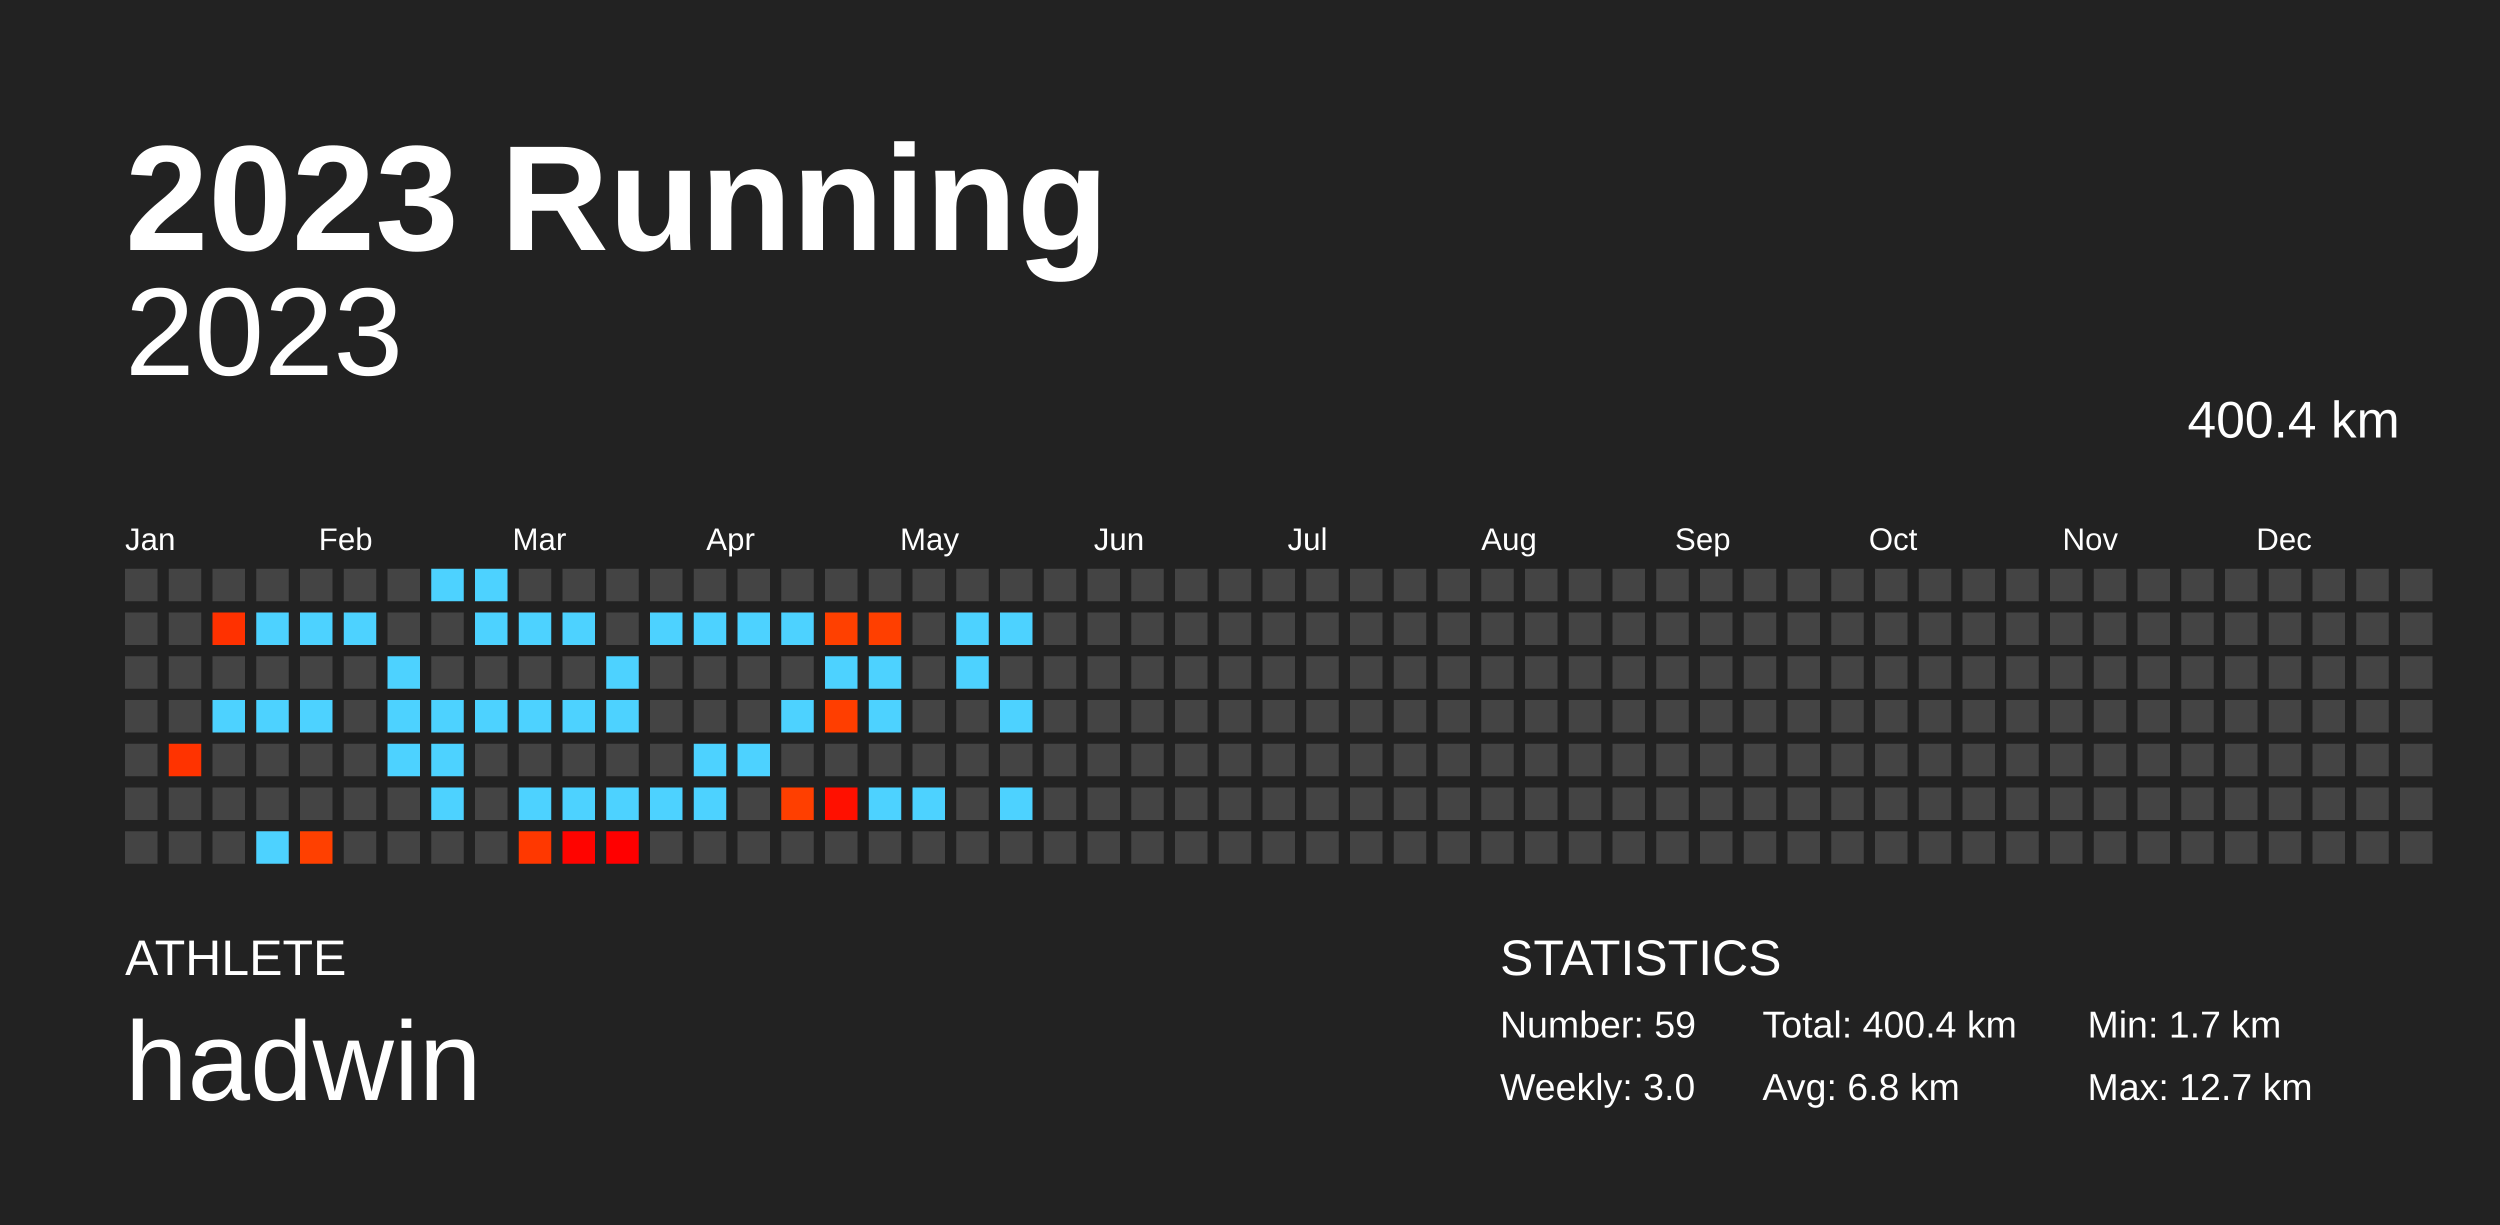
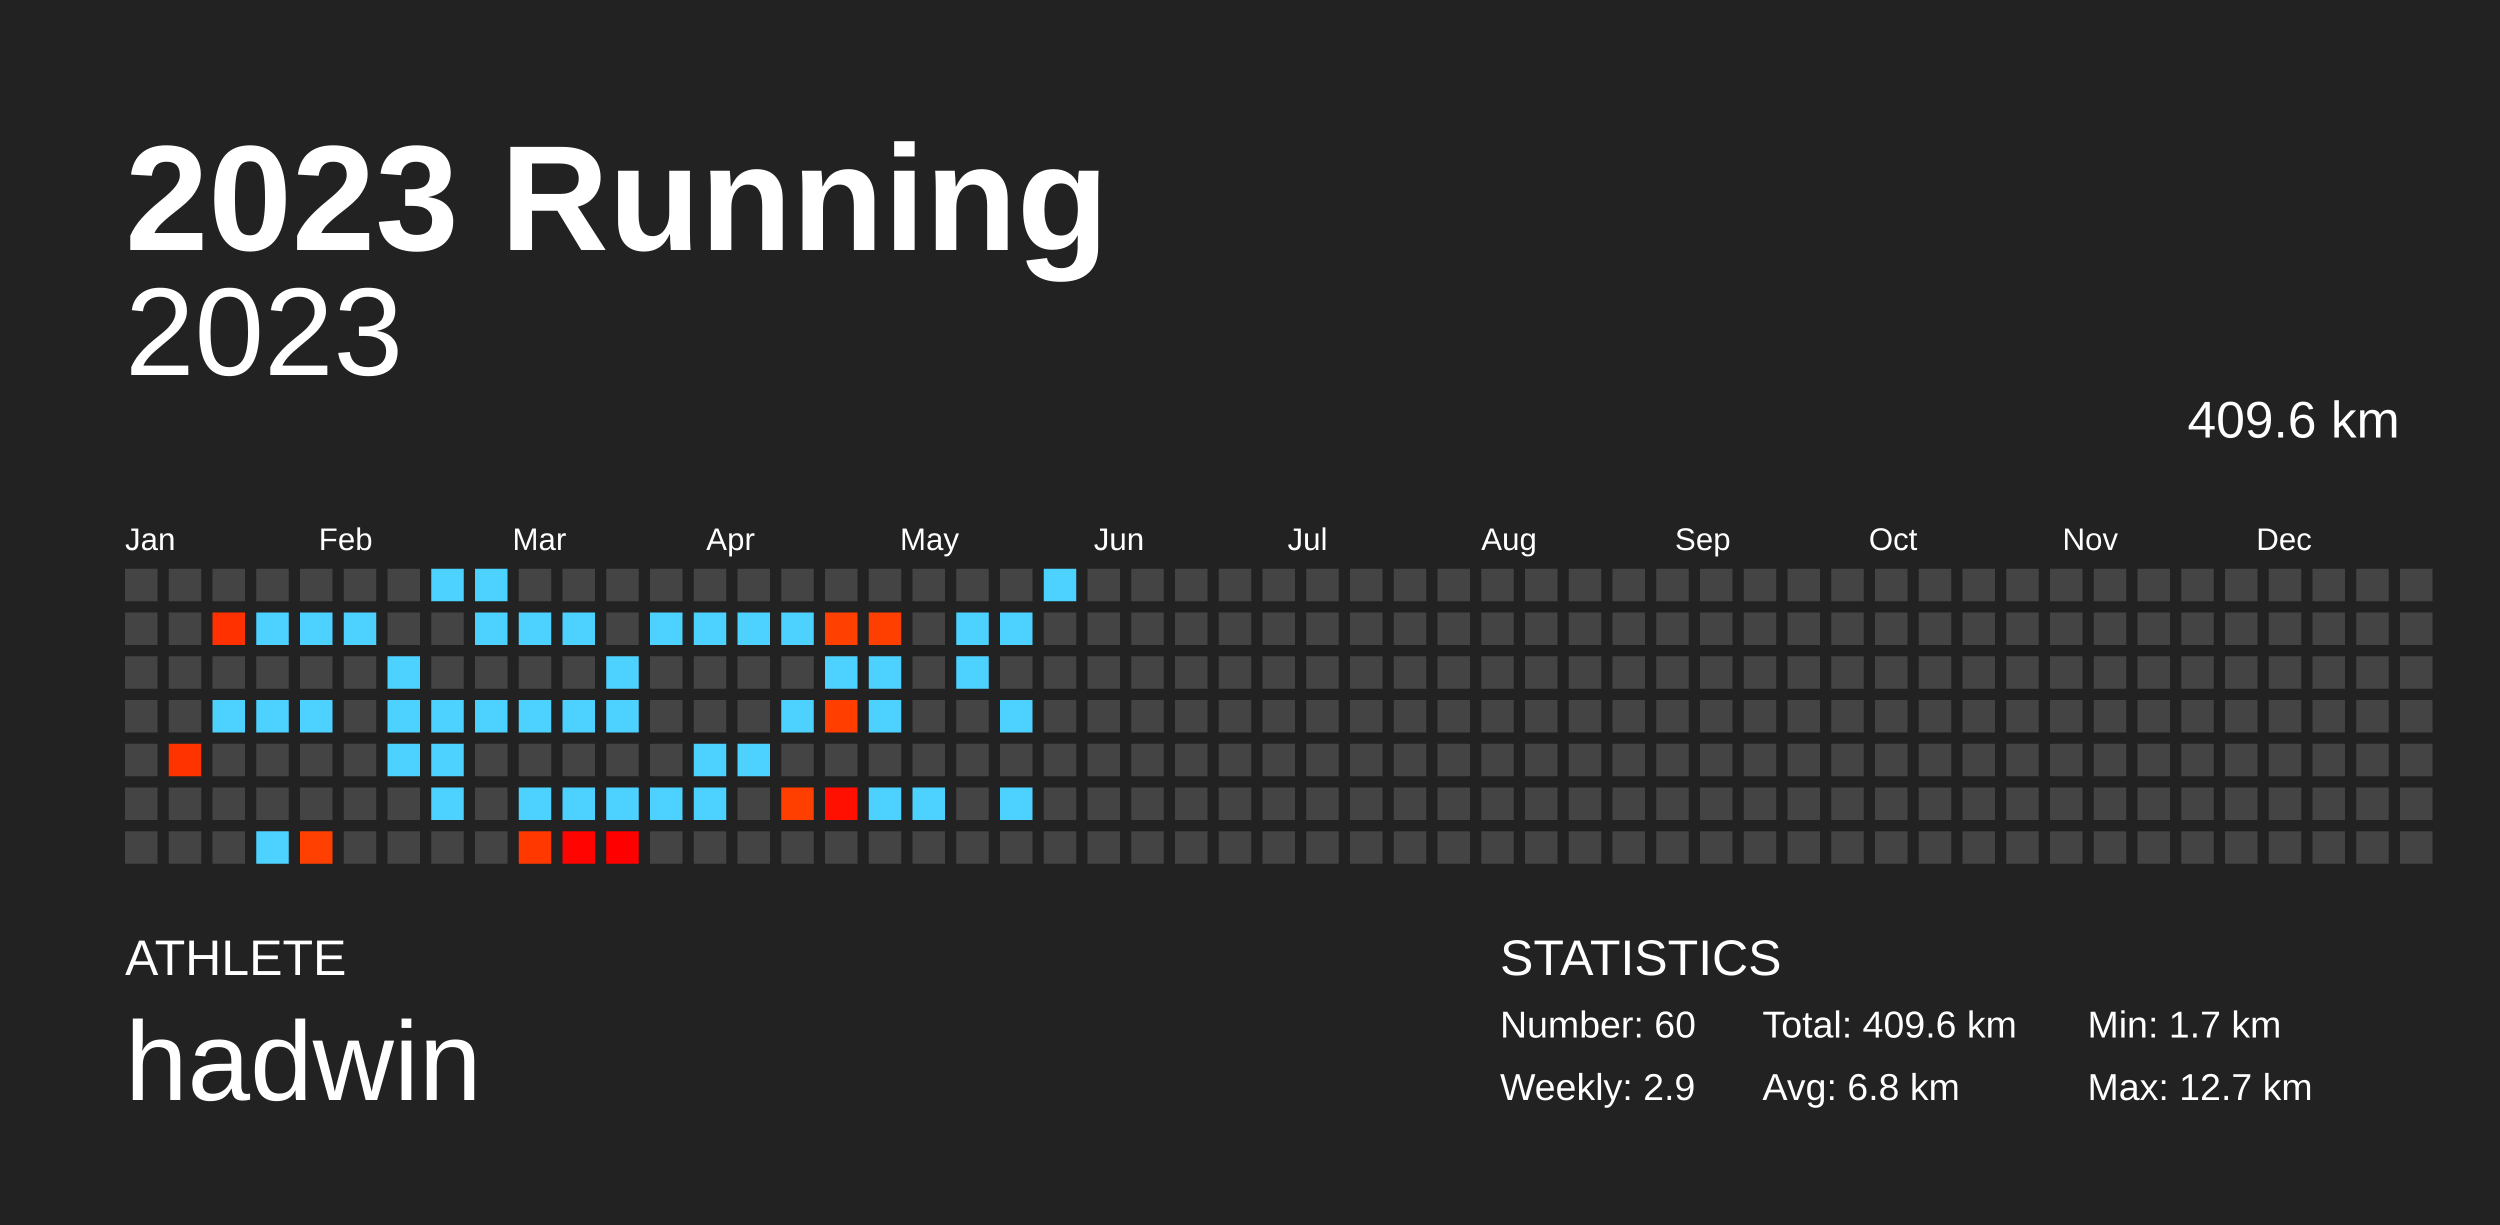
<svg xmlns="http://www.w3.org/2000/svg" baseProfile="full" height="98mm" version="1.1" viewBox="0,0,200,98" width="200mm">
  <defs />
  <rect fill="#222222" height="98" width="200" x="0" y="0" />
  <text fill="#FFFFFF" style="font-size:12px; font-family:Arial; font-weight:bold;" x="10" y="20">2023 Running</text>
  <text fill="#FFFFFF" style="font-size:4px; font-family:Arial" x="10" y="78">ATHLETE</text>
  <text fill="#FFFFFF" style="font-size:9px; font-family:Arial" x="10" y="88">hadwin</text>
  <text fill="#FFFFFF" style="font-size:4px; font-family:Arial" x="120" y="78">STATISTICS</text>
-   <text fill="#FFFFFF" style="font-size:3px; font-family:Arial" x="120" y="83">Number: 59</text>
-   <text fill="#FFFFFF" style="font-size:3px; font-family:Arial" x="120" y="88">Weekly: 3.0</text>
-   <text fill="#FFFFFF" style="font-size:3px; font-family:Arial" x="141" y="83">Total: 400.4 km</text>
+   <text fill="#FFFFFF" style="font-size:3px; font-family:Arial" x="120" y="83">Number: 60</text>
+   <text fill="#FFFFFF" style="font-size:3px; font-family:Arial" x="120" y="88">Weekly: 2.9</text>
+   <text fill="#FFFFFF" style="font-size:3px; font-family:Arial" x="141" y="83">Total: 409.6 km</text>
  <text fill="#FFFFFF" style="font-size:3px; font-family:Arial" x="141" y="88">Avg: 6.8 km</text>
  <text fill="#FFFFFF" style="font-size:3px; font-family:Arial" x="167" y="83">Min: 1.7 km</text>
  <text fill="#FFFFFF" style="font-size:3px; font-family:Arial" x="167" y="88">Max: 12.7 km</text>
  <text alignment-baseline="hanging" fill="#FFFFFF" style="font-size:10.0px; font-family:Arial;" x="10" y="30">2023</text>
-   <text alignment-baseline="hanging" fill="#FFFFFF" style="font-size:4.125px; font-family:Arial;" x="175" y="35">400.4 km</text>
+   <text alignment-baseline="hanging" fill="#FFFFFF" style="font-size:4.125px; font-family:Arial;" x="175" y="35">409.6 km</text>
  <text fill="#FFFFFF" style="font-size:2.5px; font-family:Arial" x="10.0" y="44">Jan</text>
  <text fill="#FFFFFF" style="font-size:2.5px; font-family:Arial" x="25.5" y="44">Feb</text>
  <text fill="#FFFFFF" style="font-size:2.5px; font-family:Arial" x="41.0" y="44">Mar</text>
  <text fill="#FFFFFF" style="font-size:2.5px; font-family:Arial" x="56.5" y="44">Apr</text>
  <text fill="#FFFFFF" style="font-size:2.5px; font-family:Arial" x="72.0" y="44">May</text>
  <text fill="#FFFFFF" style="font-size:2.5px; font-family:Arial" x="87.5" y="44">Jun</text>
  <text fill="#FFFFFF" style="font-size:2.5px; font-family:Arial" x="103.0" y="44">Jul</text>
  <text fill="#FFFFFF" style="font-size:2.5px; font-family:Arial" x="118.5" y="44">Aug</text>
  <text fill="#FFFFFF" style="font-size:2.5px; font-family:Arial" x="134.0" y="44">Sep</text>
  <text fill="#FFFFFF" style="font-size:2.5px; font-family:Arial" x="149.5" y="44">Oct</text>
  <text fill="#FFFFFF" style="font-size:2.5px; font-family:Arial" x="165.0" y="44">Nov</text>
  <text fill="#FFFFFF" style="font-size:2.5px; font-family:Arial" x="180.5" y="44">Dec</text>
  <rect fill="#444444" height="2.6" width="2.6" x="10.0" y="45.5" />
  <rect fill="#444444" height="2.6" width="2.6" x="10.0" y="49.0" />
  <rect fill="#444444" height="2.6" width="2.6" x="10.0" y="52.5" />
  <rect fill="#444444" height="2.6" width="2.6" x="10.0" y="56.0" />
  <rect fill="#444444" height="2.6" width="2.6" x="10.0" y="59.5" />
  <rect fill="#444444" height="2.6" width="2.6" x="10.0" y="63.0" />
  <rect fill="#444444" height="2.6" width="2.6" x="10.0" y="66.5" />
  <rect fill="#444444" height="2.6" width="2.6" x="13.5" y="45.5" />
  <rect fill="#444444" height="2.6" width="2.6" x="13.5" y="49.0" />
  <rect fill="#444444" height="2.6" width="2.6" x="13.5" y="52.5" />
  <rect fill="#444444" height="2.6" width="2.6" x="13.5" y="56.0" />
  <rect fill="#ff3300" height="2.6" width="2.6" x="13.5" y="59.5" />
  <rect fill="#444444" height="2.6" width="2.6" x="13.5" y="63.0" />
  <rect fill="#444444" height="2.6" width="2.6" x="13.5" y="66.5" />
  <rect fill="#444444" height="2.6" width="2.6" x="17.0" y="45.5" />
  <rect fill="#ff3100" height="2.6" width="2.6" x="17.0" y="49.0" />
  <rect fill="#444444" height="2.6" width="2.6" x="17.0" y="52.5" />
  <rect fill="#4dd2ff" height="2.6" width="2.6" x="17.0" y="56.0" />
  <rect fill="#444444" height="2.6" width="2.6" x="17.0" y="59.5" />
  <rect fill="#444444" height="2.6" width="2.6" x="17.0" y="63.0" />
  <rect fill="#444444" height="2.6" width="2.6" x="17.0" y="66.5" />
  <rect fill="#444444" height="2.6" width="2.6" x="20.5" y="45.5" />
  <rect fill="#4dd2ff" height="2.6" width="2.6" x="20.5" y="49.0" />
  <rect fill="#444444" height="2.6" width="2.6" x="20.5" y="52.5" />
  <rect fill="#4dd2ff" height="2.6" width="2.6" x="20.5" y="56.0" />
  <rect fill="#444444" height="2.6" width="2.6" x="20.5" y="59.5" />
  <rect fill="#444444" height="2.6" width="2.6" x="20.5" y="63.0" />
  <rect fill="#4dd2ff" height="2.6" width="2.6" x="20.5" y="66.5" />
  <rect fill="#444444" height="2.6" width="2.6" x="24.0" y="45.5" />
  <rect fill="#4dd2ff" height="2.6" width="2.6" x="24.0" y="49.0" />
  <rect fill="#444444" height="2.6" width="2.6" x="24.0" y="52.5" />
  <rect fill="#4dd2ff" height="2.6" width="2.6" x="24.0" y="56.0" />
  <rect fill="#444444" height="2.6" width="2.6" x="24.0" y="59.5" />
  <rect fill="#444444" height="2.6" width="2.6" x="24.0" y="63.0" />
  <rect fill="#ff4000" height="2.6" width="2.6" x="24.0" y="66.5" />
  <rect fill="#444444" height="2.6" width="2.6" x="27.5" y="45.5" />
  <rect fill="#4dd2ff" height="2.6" width="2.6" x="27.5" y="49.0" />
  <rect fill="#444444" height="2.6" width="2.6" x="27.5" y="52.5" />
  <rect fill="#444444" height="2.6" width="2.6" x="27.5" y="56.0" />
  <rect fill="#444444" height="2.6" width="2.6" x="27.5" y="59.5" />
  <rect fill="#444444" height="2.6" width="2.6" x="27.5" y="63.0" />
  <rect fill="#444444" height="2.6" width="2.6" x="27.5" y="66.5" />
  <rect fill="#444444" height="2.6" width="2.6" x="31.0" y="45.5" />
  <rect fill="#444444" height="2.6" width="2.6" x="31.0" y="49.0" />
  <rect fill="#4dd2ff" height="2.6" width="2.6" x="31.0" y="52.5" />
  <rect fill="#4dd2ff" height="2.6" width="2.6" x="31.0" y="56.0" />
  <rect fill="#4dd2ff" height="2.6" width="2.6" x="31.0" y="59.5" />
  <rect fill="#444444" height="2.6" width="2.6" x="31.0" y="63.0" />
  <rect fill="#444444" height="2.6" width="2.6" x="31.0" y="66.5" />
  <rect fill="#4dd2ff" height="2.6" width="2.6" x="34.5" y="45.5" />
  <rect fill="#444444" height="2.6" width="2.6" x="34.5" y="49.0" />
  <rect fill="#444444" height="2.6" width="2.6" x="34.5" y="52.5" />
  <rect fill="#4dd2ff" height="2.6" width="2.6" x="34.5" y="56.0" />
  <rect fill="#4dd2ff" height="2.6" width="2.6" x="34.5" y="59.5" />
  <rect fill="#4dd2ff" height="2.6" width="2.6" x="34.5" y="63.0" />
  <rect fill="#444444" height="2.6" width="2.6" x="34.5" y="66.5" />
  <rect fill="#4dd2ff" height="2.6" width="2.6" x="38.0" y="45.5" />
  <rect fill="#4dd2ff" height="2.6" width="2.6" x="38.0" y="49.0" />
  <rect fill="#444444" height="2.6" width="2.6" x="38.0" y="52.5" />
  <rect fill="#4dd2ff" height="2.6" width="2.6" x="38.0" y="56.0" />
  <rect fill="#444444" height="2.6" width="2.6" x="38.0" y="59.5" />
  <rect fill="#444444" height="2.6" width="2.6" x="38.0" y="63.0" />
  <rect fill="#444444" height="2.6" width="2.6" x="38.0" y="66.5" />
  <rect fill="#444444" height="2.6" width="2.6" x="41.5" y="45.5" />
  <rect fill="#4dd2ff" height="2.6" width="2.6" x="41.5" y="49.0" />
  <rect fill="#444444" height="2.6" width="2.6" x="41.5" y="52.5" />
  <rect fill="#4dd2ff" height="2.6" width="2.6" x="41.5" y="56.0" />
  <rect fill="#444444" height="2.6" width="2.6" x="41.5" y="59.5" />
  <rect fill="#4dd2ff" height="2.6" width="2.6" x="41.5" y="63.0" />
  <rect fill="#ff3800" height="2.6" width="2.6" x="41.5" y="66.5" />
  <rect fill="#444444" height="2.6" width="2.6" x="45.0" y="45.5" />
  <rect fill="#4dd2ff" height="2.6" width="2.6" x="45.0" y="49.0" />
  <rect fill="#444444" height="2.6" width="2.6" x="45.0" y="52.5" />
  <rect fill="#4dd2ff" height="2.6" width="2.6" x="45.0" y="56.0" />
  <rect fill="#444444" height="2.6" width="2.6" x="45.0" y="59.5" />
  <rect fill="#4dd2ff" height="2.6" width="2.6" x="45.0" y="63.0" />
  <rect fill="#ff0400" height="2.6" width="2.6" x="45.0" y="66.5" />
  <rect fill="#444444" height="2.6" width="2.6" x="48.5" y="45.5" />
  <rect fill="#444444" height="2.6" width="2.6" x="48.5" y="49.0" />
  <rect fill="#4dd2ff" height="2.6" width="2.6" x="48.5" y="52.5" />
  <rect fill="#4dd2ff" height="2.6" width="2.6" x="48.5" y="56.0" />
  <rect fill="#444444" height="2.6" width="2.6" x="48.5" y="59.5" />
  <rect fill="#4dd2ff" height="2.6" width="2.6" x="48.5" y="63.0" />
  <rect fill="#ff0000" height="2.6" width="2.6" x="48.5" y="66.5" />
  <rect fill="#444444" height="2.6" width="2.6" x="52.0" y="45.5" />
  <rect fill="#4dd2ff" height="2.6" width="2.6" x="52.0" y="49.0" />
  <rect fill="#444444" height="2.6" width="2.6" x="52.0" y="52.5" />
  <rect fill="#444444" height="2.6" width="2.6" x="52.0" y="56.0" />
  <rect fill="#444444" height="2.6" width="2.6" x="52.0" y="59.5" />
  <rect fill="#4dd2ff" height="2.6" width="2.6" x="52.0" y="63.0" />
  <rect fill="#444444" height="2.6" width="2.6" x="52.0" y="66.5" />
  <rect fill="#444444" height="2.6" width="2.6" x="55.5" y="45.5" />
  <rect fill="#4dd2ff" height="2.6" width="2.6" x="55.5" y="49.0" />
  <rect fill="#444444" height="2.6" width="2.6" x="55.5" y="52.5" />
  <rect fill="#444444" height="2.6" width="2.6" x="55.5" y="56.0" />
  <rect fill="#4dd2ff" height="2.6" width="2.6" x="55.5" y="59.5" />
  <rect fill="#4dd2ff" height="2.6" width="2.6" x="55.5" y="63.0" />
  <rect fill="#444444" height="2.6" width="2.6" x="55.5" y="66.5" />
  <rect fill="#444444" height="2.6" width="2.6" x="59.0" y="45.5" />
  <rect fill="#4dd2ff" height="2.6" width="2.6" x="59.0" y="49.0" />
  <rect fill="#444444" height="2.6" width="2.6" x="59.0" y="52.5" />
  <rect fill="#444444" height="2.6" width="2.6" x="59.0" y="56.0" />
  <rect fill="#4dd2ff" height="2.6" width="2.6" x="59.0" y="59.5" />
  <rect fill="#444444" height="2.6" width="2.6" x="59.0" y="63.0" />
  <rect fill="#444444" height="2.6" width="2.6" x="59.0" y="66.5" />
  <rect fill="#444444" height="2.6" width="2.6" x="62.5" y="45.5" />
  <rect fill="#4dd2ff" height="2.6" width="2.6" x="62.5" y="49.0" />
  <rect fill="#444444" height="2.6" width="2.6" x="62.5" y="52.5" />
  <rect fill="#4dd2ff" height="2.6" width="2.6" x="62.5" y="56.0" />
  <rect fill="#444444" height="2.6" width="2.6" x="62.5" y="59.5" />
  <rect fill="#ff3f00" height="2.6" width="2.6" x="62.5" y="63.0" />
  <rect fill="#444444" height="2.6" width="2.6" x="62.5" y="66.5" />
  <rect fill="#444444" height="2.6" width="2.6" x="66.0" y="45.5" />
  <rect fill="#ff4000" height="2.6" width="2.6" x="66.0" y="49.0" />
  <rect fill="#4dd2ff" height="2.6" width="2.6" x="66.0" y="52.5" />
  <rect fill="#ff3e00" height="2.6" width="2.6" x="66.0" y="56.0" />
  <rect fill="#444444" height="2.6" width="2.6" x="66.0" y="59.5" />
  <rect fill="#ff1000" height="2.6" width="2.6" x="66.0" y="63.0" />
  <rect fill="#444444" height="2.6" width="2.6" x="66.0" y="66.5" />
  <rect fill="#444444" height="2.6" width="2.6" x="69.5" y="45.5" />
  <rect fill="#ff3f00" height="2.6" width="2.6" x="69.5" y="49.0" />
  <rect fill="#4dd2ff" height="2.6" width="2.6" x="69.5" y="52.5" />
  <rect fill="#4dd2ff" height="2.6" width="2.6" x="69.5" y="56.0" />
  <rect fill="#444444" height="2.6" width="2.6" x="69.5" y="59.5" />
  <rect fill="#4dd2ff" height="2.6" width="2.6" x="69.5" y="63.0" />
  <rect fill="#444444" height="2.6" width="2.6" x="69.5" y="66.5" />
  <rect fill="#444444" height="2.6" width="2.6" x="73.0" y="45.5" />
  <rect fill="#444444" height="2.6" width="2.6" x="73.0" y="49.0" />
  <rect fill="#444444" height="2.6" width="2.6" x="73.0" y="52.5" />
  <rect fill="#444444" height="2.6" width="2.6" x="73.0" y="56.0" />
  <rect fill="#444444" height="2.6" width="2.6" x="73.0" y="59.5" />
  <rect fill="#4dd2ff" height="2.6" width="2.6" x="73.0" y="63.0" />
  <rect fill="#444444" height="2.6" width="2.6" x="73.0" y="66.5" />
  <rect fill="#444444" height="2.6" width="2.6" x="76.5" y="45.5" />
  <rect fill="#4dd2ff" height="2.6" width="2.6" x="76.5" y="49.0" />
  <rect fill="#4dd2ff" height="2.6" width="2.6" x="76.5" y="52.5" />
  <rect fill="#444444" height="2.6" width="2.6" x="76.5" y="56.0" />
  <rect fill="#444444" height="2.6" width="2.6" x="76.5" y="59.5" />
  <rect fill="#444444" height="2.6" width="2.6" x="76.5" y="63.0" />
  <rect fill="#444444" height="2.6" width="2.6" x="76.5" y="66.5" />
  <rect fill="#444444" height="2.6" width="2.6" x="80.0" y="45.5" />
  <rect fill="#4dd2ff" height="2.6" width="2.6" x="80.0" y="49.0" />
  <rect fill="#444444" height="2.6" width="2.6" x="80.0" y="52.5" />
  <rect fill="#4dd2ff" height="2.6" width="2.6" x="80.0" y="56.0" />
  <rect fill="#444444" height="2.6" width="2.6" x="80.0" y="59.5" />
  <rect fill="#4dd2ff" height="2.6" width="2.6" x="80.0" y="63.0" />
  <rect fill="#444444" height="2.6" width="2.6" x="80.0" y="66.5" />
-   <rect fill="#444444" height="2.6" width="2.6" x="83.5" y="45.5" />
+   <rect fill="#4dd2ff" height="2.6" width="2.6" x="83.5" y="45.5" />
  <rect fill="#444444" height="2.6" width="2.6" x="83.5" y="49.0" />
  <rect fill="#444444" height="2.6" width="2.6" x="83.5" y="52.5" />
  <rect fill="#444444" height="2.6" width="2.6" x="83.5" y="56.0" />
  <rect fill="#444444" height="2.6" width="2.6" x="83.5" y="59.5" />
  <rect fill="#444444" height="2.6" width="2.6" x="83.5" y="63.0" />
  <rect fill="#444444" height="2.6" width="2.6" x="83.5" y="66.5" />
  <rect fill="#444444" height="2.6" width="2.6" x="87.0" y="45.5" />
  <rect fill="#444444" height="2.6" width="2.6" x="87.0" y="49.0" />
  <rect fill="#444444" height="2.6" width="2.6" x="87.0" y="52.5" />
  <rect fill="#444444" height="2.6" width="2.6" x="87.0" y="56.0" />
  <rect fill="#444444" height="2.6" width="2.6" x="87.0" y="59.5" />
  <rect fill="#444444" height="2.6" width="2.6" x="87.0" y="63.0" />
  <rect fill="#444444" height="2.6" width="2.6" x="87.0" y="66.5" />
  <rect fill="#444444" height="2.6" width="2.6" x="90.5" y="45.5" />
  <rect fill="#444444" height="2.6" width="2.6" x="90.5" y="49.0" />
  <rect fill="#444444" height="2.6" width="2.6" x="90.5" y="52.5" />
  <rect fill="#444444" height="2.6" width="2.6" x="90.5" y="56.0" />
  <rect fill="#444444" height="2.6" width="2.6" x="90.5" y="59.5" />
  <rect fill="#444444" height="2.6" width="2.6" x="90.5" y="63.0" />
  <rect fill="#444444" height="2.6" width="2.6" x="90.5" y="66.5" />
  <rect fill="#444444" height="2.6" width="2.6" x="94.0" y="45.5" />
  <rect fill="#444444" height="2.6" width="2.6" x="94.0" y="49.0" />
  <rect fill="#444444" height="2.6" width="2.6" x="94.0" y="52.5" />
  <rect fill="#444444" height="2.6" width="2.6" x="94.0" y="56.0" />
  <rect fill="#444444" height="2.6" width="2.6" x="94.0" y="59.5" />
  <rect fill="#444444" height="2.6" width="2.6" x="94.0" y="63.0" />
  <rect fill="#444444" height="2.6" width="2.6" x="94.0" y="66.5" />
  <rect fill="#444444" height="2.6" width="2.6" x="97.5" y="45.5" />
  <rect fill="#444444" height="2.6" width="2.6" x="97.5" y="49.0" />
  <rect fill="#444444" height="2.6" width="2.6" x="97.5" y="52.5" />
  <rect fill="#444444" height="2.6" width="2.6" x="97.5" y="56.0" />
  <rect fill="#444444" height="2.6" width="2.6" x="97.5" y="59.5" />
  <rect fill="#444444" height="2.6" width="2.6" x="97.5" y="63.0" />
  <rect fill="#444444" height="2.6" width="2.6" x="97.5" y="66.5" />
  <rect fill="#444444" height="2.6" width="2.6" x="101.0" y="45.5" />
  <rect fill="#444444" height="2.6" width="2.6" x="101.0" y="49.0" />
  <rect fill="#444444" height="2.6" width="2.6" x="101.0" y="52.5" />
  <rect fill="#444444" height="2.6" width="2.6" x="101.0" y="56.0" />
  <rect fill="#444444" height="2.6" width="2.6" x="101.0" y="59.5" />
  <rect fill="#444444" height="2.6" width="2.6" x="101.0" y="63.0" />
  <rect fill="#444444" height="2.6" width="2.6" x="101.0" y="66.5" />
  <rect fill="#444444" height="2.6" width="2.6" x="104.5" y="45.5" />
  <rect fill="#444444" height="2.6" width="2.6" x="104.5" y="49.0" />
  <rect fill="#444444" height="2.6" width="2.6" x="104.5" y="52.5" />
  <rect fill="#444444" height="2.6" width="2.6" x="104.5" y="56.0" />
  <rect fill="#444444" height="2.6" width="2.6" x="104.5" y="59.5" />
  <rect fill="#444444" height="2.6" width="2.6" x="104.5" y="63.0" />
  <rect fill="#444444" height="2.6" width="2.6" x="104.5" y="66.5" />
  <rect fill="#444444" height="2.6" width="2.6" x="108.0" y="45.5" />
  <rect fill="#444444" height="2.6" width="2.6" x="108.0" y="49.0" />
  <rect fill="#444444" height="2.6" width="2.6" x="108.0" y="52.5" />
  <rect fill="#444444" height="2.6" width="2.6" x="108.0" y="56.0" />
  <rect fill="#444444" height="2.6" width="2.6" x="108.0" y="59.5" />
  <rect fill="#444444" height="2.6" width="2.6" x="108.0" y="63.0" />
  <rect fill="#444444" height="2.6" width="2.6" x="108.0" y="66.5" />
  <rect fill="#444444" height="2.6" width="2.6" x="111.5" y="45.5" />
  <rect fill="#444444" height="2.6" width="2.6" x="111.5" y="49.0" />
  <rect fill="#444444" height="2.6" width="2.6" x="111.5" y="52.5" />
  <rect fill="#444444" height="2.6" width="2.6" x="111.5" y="56.0" />
  <rect fill="#444444" height="2.6" width="2.6" x="111.5" y="59.5" />
  <rect fill="#444444" height="2.6" width="2.6" x="111.5" y="63.0" />
  <rect fill="#444444" height="2.6" width="2.6" x="111.5" y="66.5" />
  <rect fill="#444444" height="2.6" width="2.6" x="115.0" y="45.5" />
  <rect fill="#444444" height="2.6" width="2.6" x="115.0" y="49.0" />
  <rect fill="#444444" height="2.6" width="2.6" x="115.0" y="52.5" />
  <rect fill="#444444" height="2.6" width="2.6" x="115.0" y="56.0" />
  <rect fill="#444444" height="2.6" width="2.6" x="115.0" y="59.5" />
  <rect fill="#444444" height="2.6" width="2.6" x="115.0" y="63.0" />
  <rect fill="#444444" height="2.6" width="2.6" x="115.0" y="66.5" />
  <rect fill="#444444" height="2.6" width="2.6" x="118.5" y="45.5" />
  <rect fill="#444444" height="2.6" width="2.6" x="118.5" y="49.0" />
  <rect fill="#444444" height="2.6" width="2.6" x="118.5" y="52.5" />
  <rect fill="#444444" height="2.6" width="2.6" x="118.5" y="56.0" />
  <rect fill="#444444" height="2.6" width="2.6" x="118.5" y="59.5" />
  <rect fill="#444444" height="2.6" width="2.6" x="118.5" y="63.0" />
  <rect fill="#444444" height="2.6" width="2.6" x="118.5" y="66.5" />
  <rect fill="#444444" height="2.6" width="2.6" x="122.0" y="45.5" />
  <rect fill="#444444" height="2.6" width="2.6" x="122.0" y="49.0" />
  <rect fill="#444444" height="2.6" width="2.6" x="122.0" y="52.5" />
  <rect fill="#444444" height="2.6" width="2.6" x="122.0" y="56.0" />
  <rect fill="#444444" height="2.6" width="2.6" x="122.0" y="59.5" />
  <rect fill="#444444" height="2.6" width="2.6" x="122.0" y="63.0" />
  <rect fill="#444444" height="2.6" width="2.6" x="122.0" y="66.5" />
  <rect fill="#444444" height="2.6" width="2.6" x="125.5" y="45.5" />
  <rect fill="#444444" height="2.6" width="2.6" x="125.5" y="49.0" />
  <rect fill="#444444" height="2.6" width="2.6" x="125.5" y="52.5" />
  <rect fill="#444444" height="2.6" width="2.6" x="125.5" y="56.0" />
  <rect fill="#444444" height="2.6" width="2.6" x="125.5" y="59.5" />
  <rect fill="#444444" height="2.6" width="2.6" x="125.5" y="63.0" />
  <rect fill="#444444" height="2.6" width="2.6" x="125.5" y="66.5" />
  <rect fill="#444444" height="2.6" width="2.6" x="129.0" y="45.5" />
  <rect fill="#444444" height="2.6" width="2.6" x="129.0" y="49.0" />
  <rect fill="#444444" height="2.6" width="2.6" x="129.0" y="52.5" />
  <rect fill="#444444" height="2.6" width="2.6" x="129.0" y="56.0" />
  <rect fill="#444444" height="2.6" width="2.6" x="129.0" y="59.5" />
  <rect fill="#444444" height="2.6" width="2.6" x="129.0" y="63.0" />
  <rect fill="#444444" height="2.6" width="2.6" x="129.0" y="66.5" />
  <rect fill="#444444" height="2.6" width="2.6" x="132.5" y="45.5" />
  <rect fill="#444444" height="2.6" width="2.6" x="132.5" y="49.0" />
  <rect fill="#444444" height="2.6" width="2.6" x="132.5" y="52.5" />
  <rect fill="#444444" height="2.6" width="2.6" x="132.5" y="56.0" />
  <rect fill="#444444" height="2.6" width="2.6" x="132.5" y="59.5" />
  <rect fill="#444444" height="2.6" width="2.6" x="132.5" y="63.0" />
  <rect fill="#444444" height="2.6" width="2.6" x="132.5" y="66.5" />
  <rect fill="#444444" height="2.6" width="2.6" x="136.0" y="45.5" />
  <rect fill="#444444" height="2.6" width="2.6" x="136.0" y="49.0" />
  <rect fill="#444444" height="2.6" width="2.6" x="136.0" y="52.5" />
  <rect fill="#444444" height="2.6" width="2.6" x="136.0" y="56.0" />
  <rect fill="#444444" height="2.6" width="2.6" x="136.0" y="59.5" />
  <rect fill="#444444" height="2.6" width="2.6" x="136.0" y="63.0" />
  <rect fill="#444444" height="2.6" width="2.6" x="136.0" y="66.5" />
  <rect fill="#444444" height="2.6" width="2.6" x="139.5" y="45.5" />
  <rect fill="#444444" height="2.6" width="2.6" x="139.5" y="49.0" />
  <rect fill="#444444" height="2.6" width="2.6" x="139.5" y="52.5" />
  <rect fill="#444444" height="2.6" width="2.6" x="139.5" y="56.0" />
  <rect fill="#444444" height="2.6" width="2.6" x="139.5" y="59.5" />
  <rect fill="#444444" height="2.6" width="2.6" x="139.5" y="63.0" />
  <rect fill="#444444" height="2.6" width="2.6" x="139.5" y="66.5" />
  <rect fill="#444444" height="2.6" width="2.6" x="143.0" y="45.5" />
  <rect fill="#444444" height="2.6" width="2.6" x="143.0" y="49.0" />
  <rect fill="#444444" height="2.6" width="2.6" x="143.0" y="52.5" />
  <rect fill="#444444" height="2.6" width="2.6" x="143.0" y="56.0" />
  <rect fill="#444444" height="2.6" width="2.6" x="143.0" y="59.5" />
  <rect fill="#444444" height="2.6" width="2.6" x="143.0" y="63.0" />
  <rect fill="#444444" height="2.6" width="2.6" x="143.0" y="66.5" />
  <rect fill="#444444" height="2.6" width="2.6" x="146.5" y="45.5" />
  <rect fill="#444444" height="2.6" width="2.6" x="146.5" y="49.0" />
  <rect fill="#444444" height="2.6" width="2.6" x="146.5" y="52.5" />
  <rect fill="#444444" height="2.6" width="2.6" x="146.5" y="56.0" />
  <rect fill="#444444" height="2.6" width="2.6" x="146.5" y="59.5" />
  <rect fill="#444444" height="2.6" width="2.6" x="146.5" y="63.0" />
  <rect fill="#444444" height="2.6" width="2.6" x="146.5" y="66.5" />
  <rect fill="#444444" height="2.6" width="2.6" x="150.0" y="45.5" />
  <rect fill="#444444" height="2.6" width="2.6" x="150.0" y="49.0" />
  <rect fill="#444444" height="2.6" width="2.6" x="150.0" y="52.5" />
  <rect fill="#444444" height="2.6" width="2.6" x="150.0" y="56.0" />
  <rect fill="#444444" height="2.6" width="2.6" x="150.0" y="59.5" />
  <rect fill="#444444" height="2.6" width="2.6" x="150.0" y="63.0" />
  <rect fill="#444444" height="2.6" width="2.6" x="150.0" y="66.5" />
  <rect fill="#444444" height="2.6" width="2.6" x="153.5" y="45.5" />
  <rect fill="#444444" height="2.6" width="2.6" x="153.5" y="49.0" />
  <rect fill="#444444" height="2.6" width="2.6" x="153.5" y="52.5" />
  <rect fill="#444444" height="2.6" width="2.6" x="153.5" y="56.0" />
  <rect fill="#444444" height="2.6" width="2.6" x="153.5" y="59.5" />
  <rect fill="#444444" height="2.6" width="2.6" x="153.5" y="63.0" />
  <rect fill="#444444" height="2.6" width="2.6" x="153.5" y="66.5" />
  <rect fill="#444444" height="2.6" width="2.6" x="157.0" y="45.5" />
  <rect fill="#444444" height="2.6" width="2.6" x="157.0" y="49.0" />
  <rect fill="#444444" height="2.6" width="2.6" x="157.0" y="52.5" />
  <rect fill="#444444" height="2.6" width="2.6" x="157.0" y="56.0" />
  <rect fill="#444444" height="2.6" width="2.6" x="157.0" y="59.5" />
  <rect fill="#444444" height="2.6" width="2.6" x="157.0" y="63.0" />
  <rect fill="#444444" height="2.6" width="2.6" x="157.0" y="66.5" />
  <rect fill="#444444" height="2.6" width="2.6" x="160.5" y="45.5" />
  <rect fill="#444444" height="2.6" width="2.6" x="160.5" y="49.0" />
  <rect fill="#444444" height="2.6" width="2.6" x="160.5" y="52.5" />
  <rect fill="#444444" height="2.6" width="2.6" x="160.5" y="56.0" />
  <rect fill="#444444" height="2.6" width="2.6" x="160.5" y="59.5" />
  <rect fill="#444444" height="2.6" width="2.6" x="160.5" y="63.0" />
  <rect fill="#444444" height="2.6" width="2.6" x="160.5" y="66.5" />
  <rect fill="#444444" height="2.6" width="2.6" x="164.0" y="45.5" />
  <rect fill="#444444" height="2.6" width="2.6" x="164.0" y="49.0" />
  <rect fill="#444444" height="2.6" width="2.6" x="164.0" y="52.5" />
  <rect fill="#444444" height="2.6" width="2.6" x="164.0" y="56.0" />
  <rect fill="#444444" height="2.6" width="2.6" x="164.0" y="59.5" />
  <rect fill="#444444" height="2.6" width="2.6" x="164.0" y="63.0" />
  <rect fill="#444444" height="2.6" width="2.6" x="164.0" y="66.5" />
  <rect fill="#444444" height="2.6" width="2.6" x="167.5" y="45.5" />
  <rect fill="#444444" height="2.6" width="2.6" x="167.5" y="49.0" />
  <rect fill="#444444" height="2.6" width="2.6" x="167.5" y="52.5" />
  <rect fill="#444444" height="2.6" width="2.6" x="167.5" y="56.0" />
  <rect fill="#444444" height="2.6" width="2.6" x="167.5" y="59.5" />
  <rect fill="#444444" height="2.6" width="2.6" x="167.5" y="63.0" />
  <rect fill="#444444" height="2.6" width="2.6" x="167.5" y="66.5" />
  <rect fill="#444444" height="2.6" width="2.6" x="171.0" y="45.5" />
  <rect fill="#444444" height="2.6" width="2.6" x="171.0" y="49.0" />
  <rect fill="#444444" height="2.6" width="2.6" x="171.0" y="52.5" />
  <rect fill="#444444" height="2.6" width="2.6" x="171.0" y="56.0" />
  <rect fill="#444444" height="2.6" width="2.6" x="171.0" y="59.5" />
  <rect fill="#444444" height="2.6" width="2.6" x="171.0" y="63.0" />
  <rect fill="#444444" height="2.6" width="2.6" x="171.0" y="66.5" />
  <rect fill="#444444" height="2.6" width="2.6" x="174.5" y="45.5" />
  <rect fill="#444444" height="2.6" width="2.6" x="174.5" y="49.0" />
  <rect fill="#444444" height="2.6" width="2.6" x="174.5" y="52.5" />
  <rect fill="#444444" height="2.6" width="2.6" x="174.5" y="56.0" />
  <rect fill="#444444" height="2.6" width="2.6" x="174.5" y="59.5" />
  <rect fill="#444444" height="2.6" width="2.6" x="174.5" y="63.0" />
  <rect fill="#444444" height="2.6" width="2.6" x="174.5" y="66.5" />
  <rect fill="#444444" height="2.6" width="2.6" x="178.0" y="45.5" />
  <rect fill="#444444" height="2.6" width="2.6" x="178.0" y="49.0" />
  <rect fill="#444444" height="2.6" width="2.6" x="178.0" y="52.5" />
  <rect fill="#444444" height="2.6" width="2.6" x="178.0" y="56.0" />
  <rect fill="#444444" height="2.6" width="2.6" x="178.0" y="59.5" />
  <rect fill="#444444" height="2.6" width="2.6" x="178.0" y="63.0" />
  <rect fill="#444444" height="2.6" width="2.6" x="178.0" y="66.5" />
  <rect fill="#444444" height="2.6" width="2.6" x="181.5" y="45.5" />
  <rect fill="#444444" height="2.6" width="2.6" x="181.5" y="49.0" />
  <rect fill="#444444" height="2.6" width="2.6" x="181.5" y="52.5" />
  <rect fill="#444444" height="2.6" width="2.6" x="181.5" y="56.0" />
  <rect fill="#444444" height="2.6" width="2.6" x="181.5" y="59.5" />
  <rect fill="#444444" height="2.6" width="2.6" x="181.5" y="63.0" />
  <rect fill="#444444" height="2.6" width="2.6" x="181.5" y="66.5" />
  <rect fill="#444444" height="2.6" width="2.6" x="185.0" y="45.5" />
  <rect fill="#444444" height="2.6" width="2.6" x="185.0" y="49.0" />
  <rect fill="#444444" height="2.6" width="2.6" x="185.0" y="52.5" />
  <rect fill="#444444" height="2.6" width="2.6" x="185.0" y="56.0" />
  <rect fill="#444444" height="2.6" width="2.6" x="185.0" y="59.5" />
  <rect fill="#444444" height="2.6" width="2.6" x="185.0" y="63.0" />
  <rect fill="#444444" height="2.6" width="2.6" x="185.0" y="66.5" />
  <rect fill="#444444" height="2.6" width="2.6" x="188.5" y="45.5" />
  <rect fill="#444444" height="2.6" width="2.6" x="188.5" y="49.0" />
  <rect fill="#444444" height="2.6" width="2.6" x="188.5" y="52.5" />
  <rect fill="#444444" height="2.6" width="2.6" x="188.5" y="56.0" />
  <rect fill="#444444" height="2.6" width="2.6" x="188.5" y="59.5" />
  <rect fill="#444444" height="2.6" width="2.6" x="188.5" y="63.0" />
  <rect fill="#444444" height="2.6" width="2.6" x="188.5" y="66.5" />
  <rect fill="#444444" height="2.6" width="2.6" x="192.0" y="45.5" />
  <rect fill="#444444" height="2.6" width="2.6" x="192.0" y="49.0" />
  <rect fill="#444444" height="2.6" width="2.6" x="192.0" y="52.5" />
  <rect fill="#444444" height="2.6" width="2.6" x="192.0" y="56.0" />
  <rect fill="#444444" height="2.6" width="2.6" x="192.0" y="59.5" />
  <rect fill="#444444" height="2.6" width="2.6" x="192.0" y="63.0" />
  <rect fill="#444444" height="2.6" width="2.6" x="192.0" y="66.5" />
</svg>
